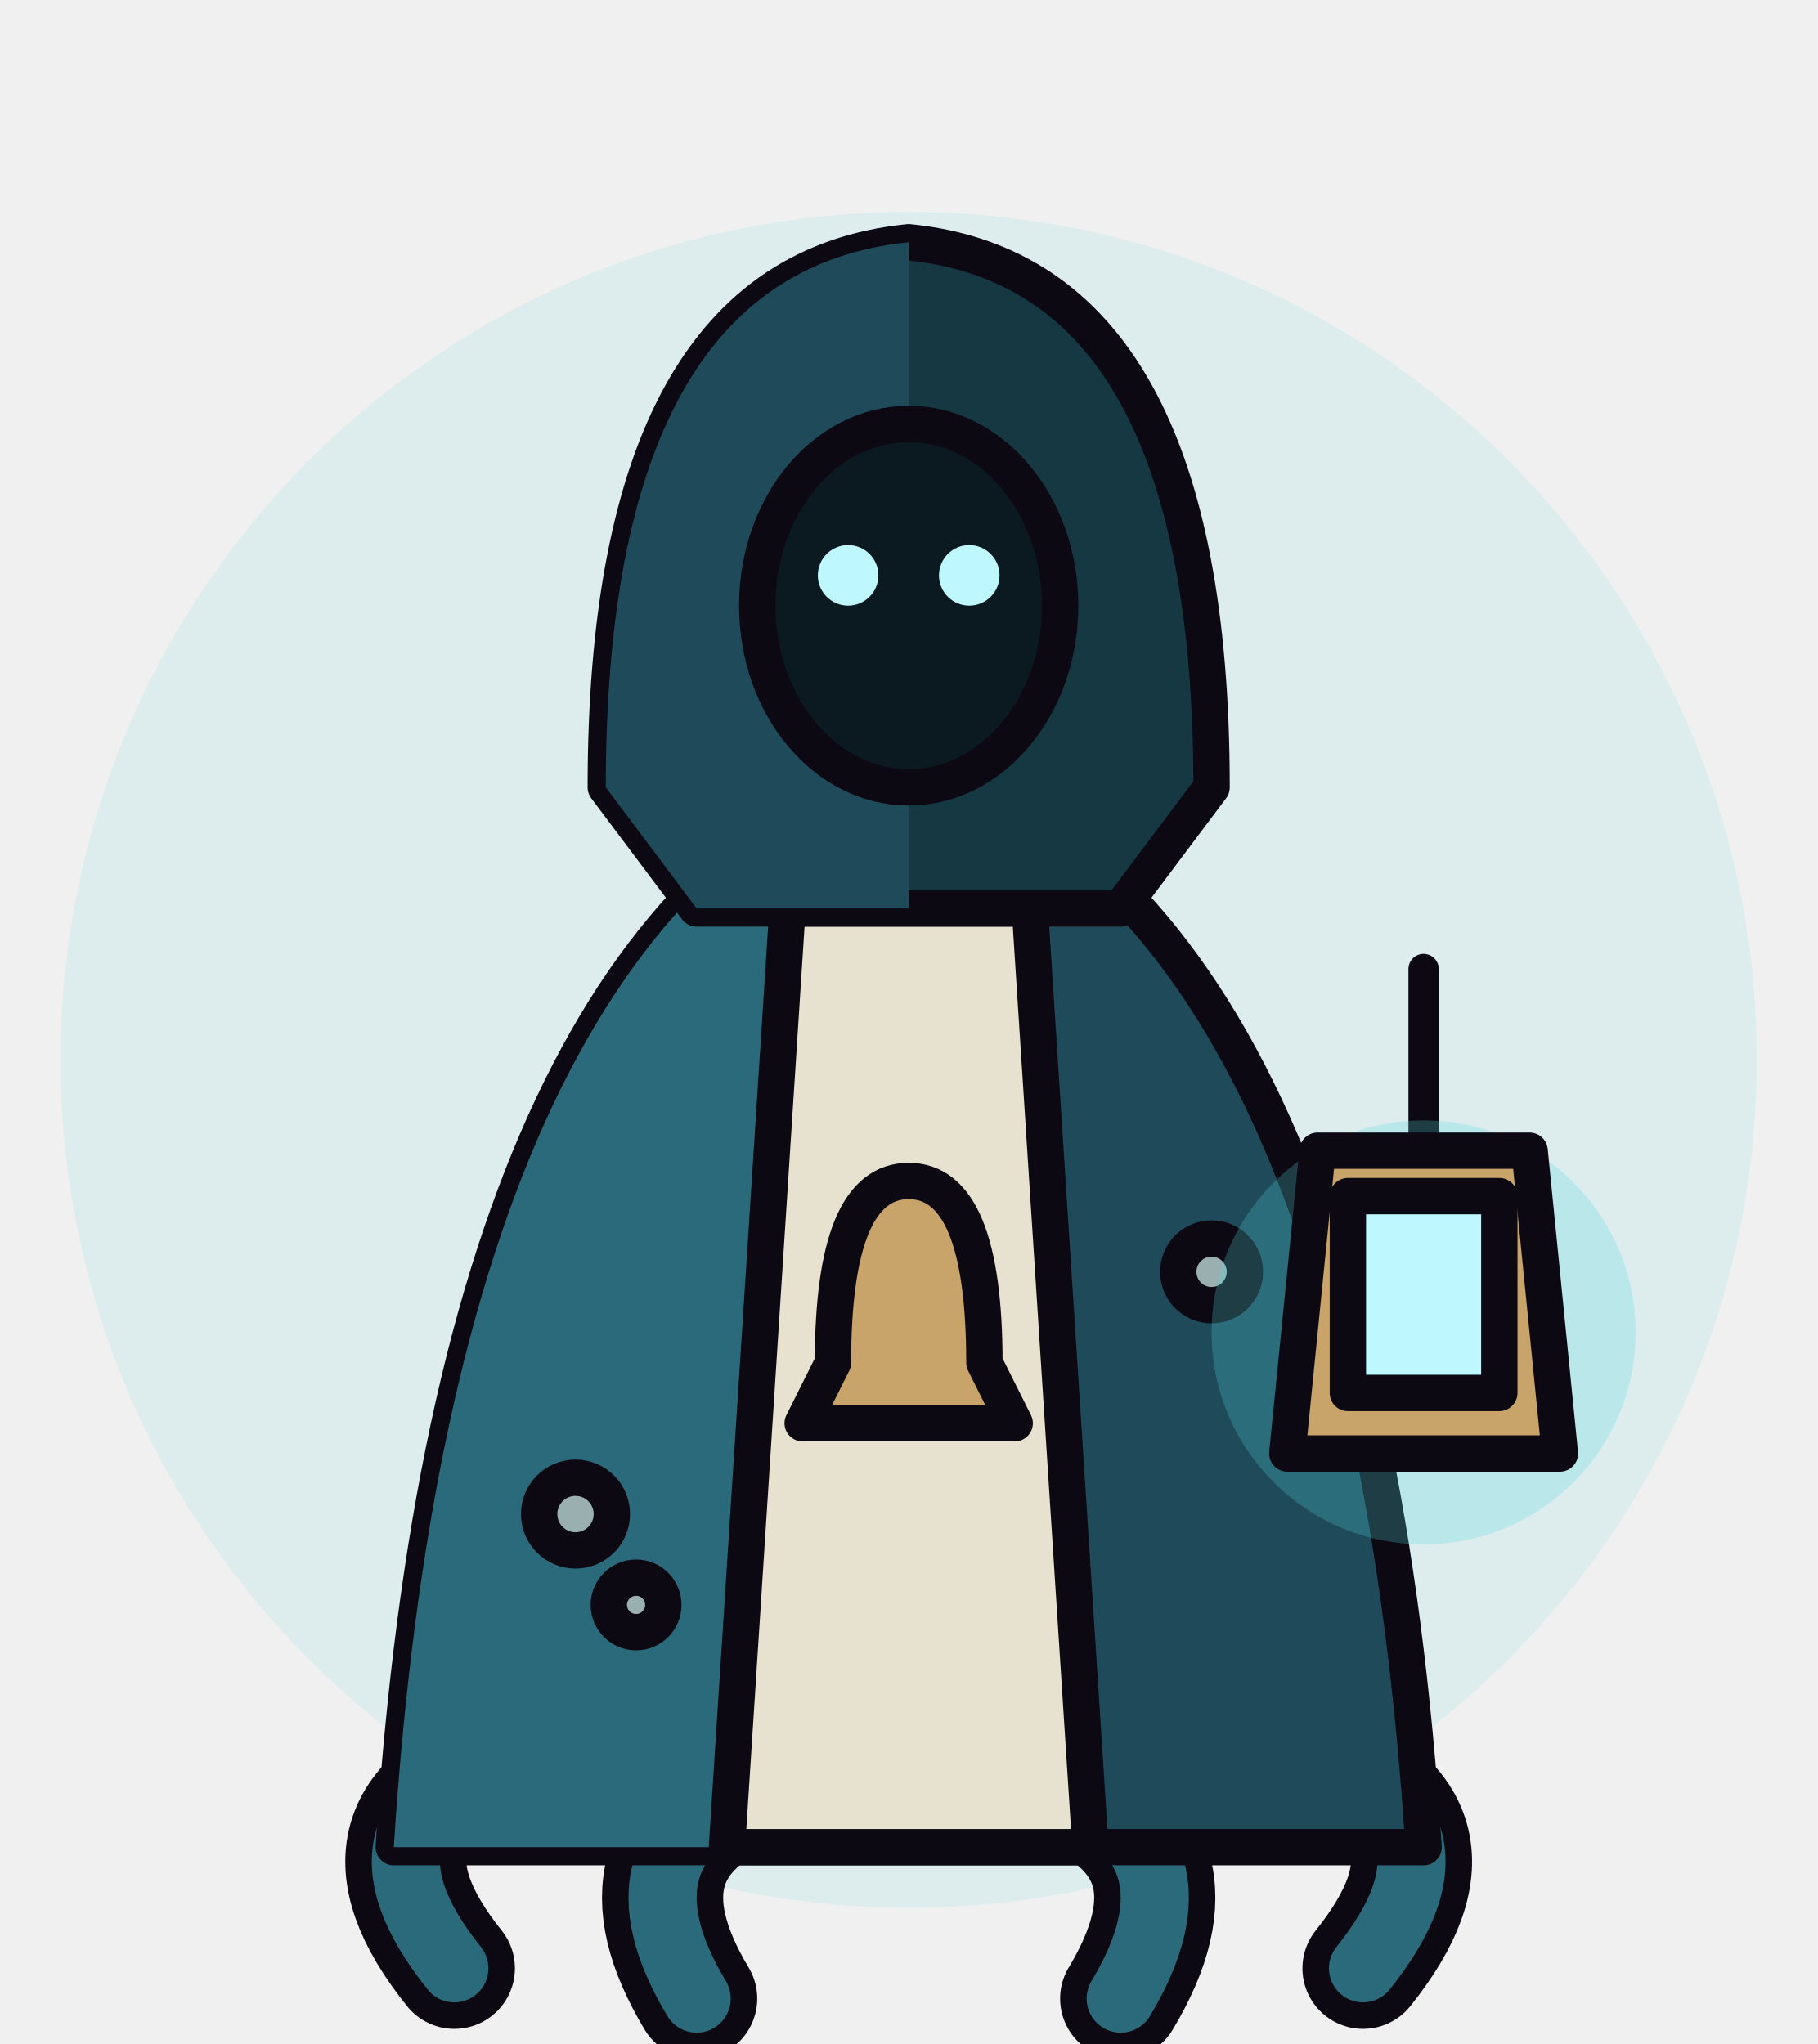
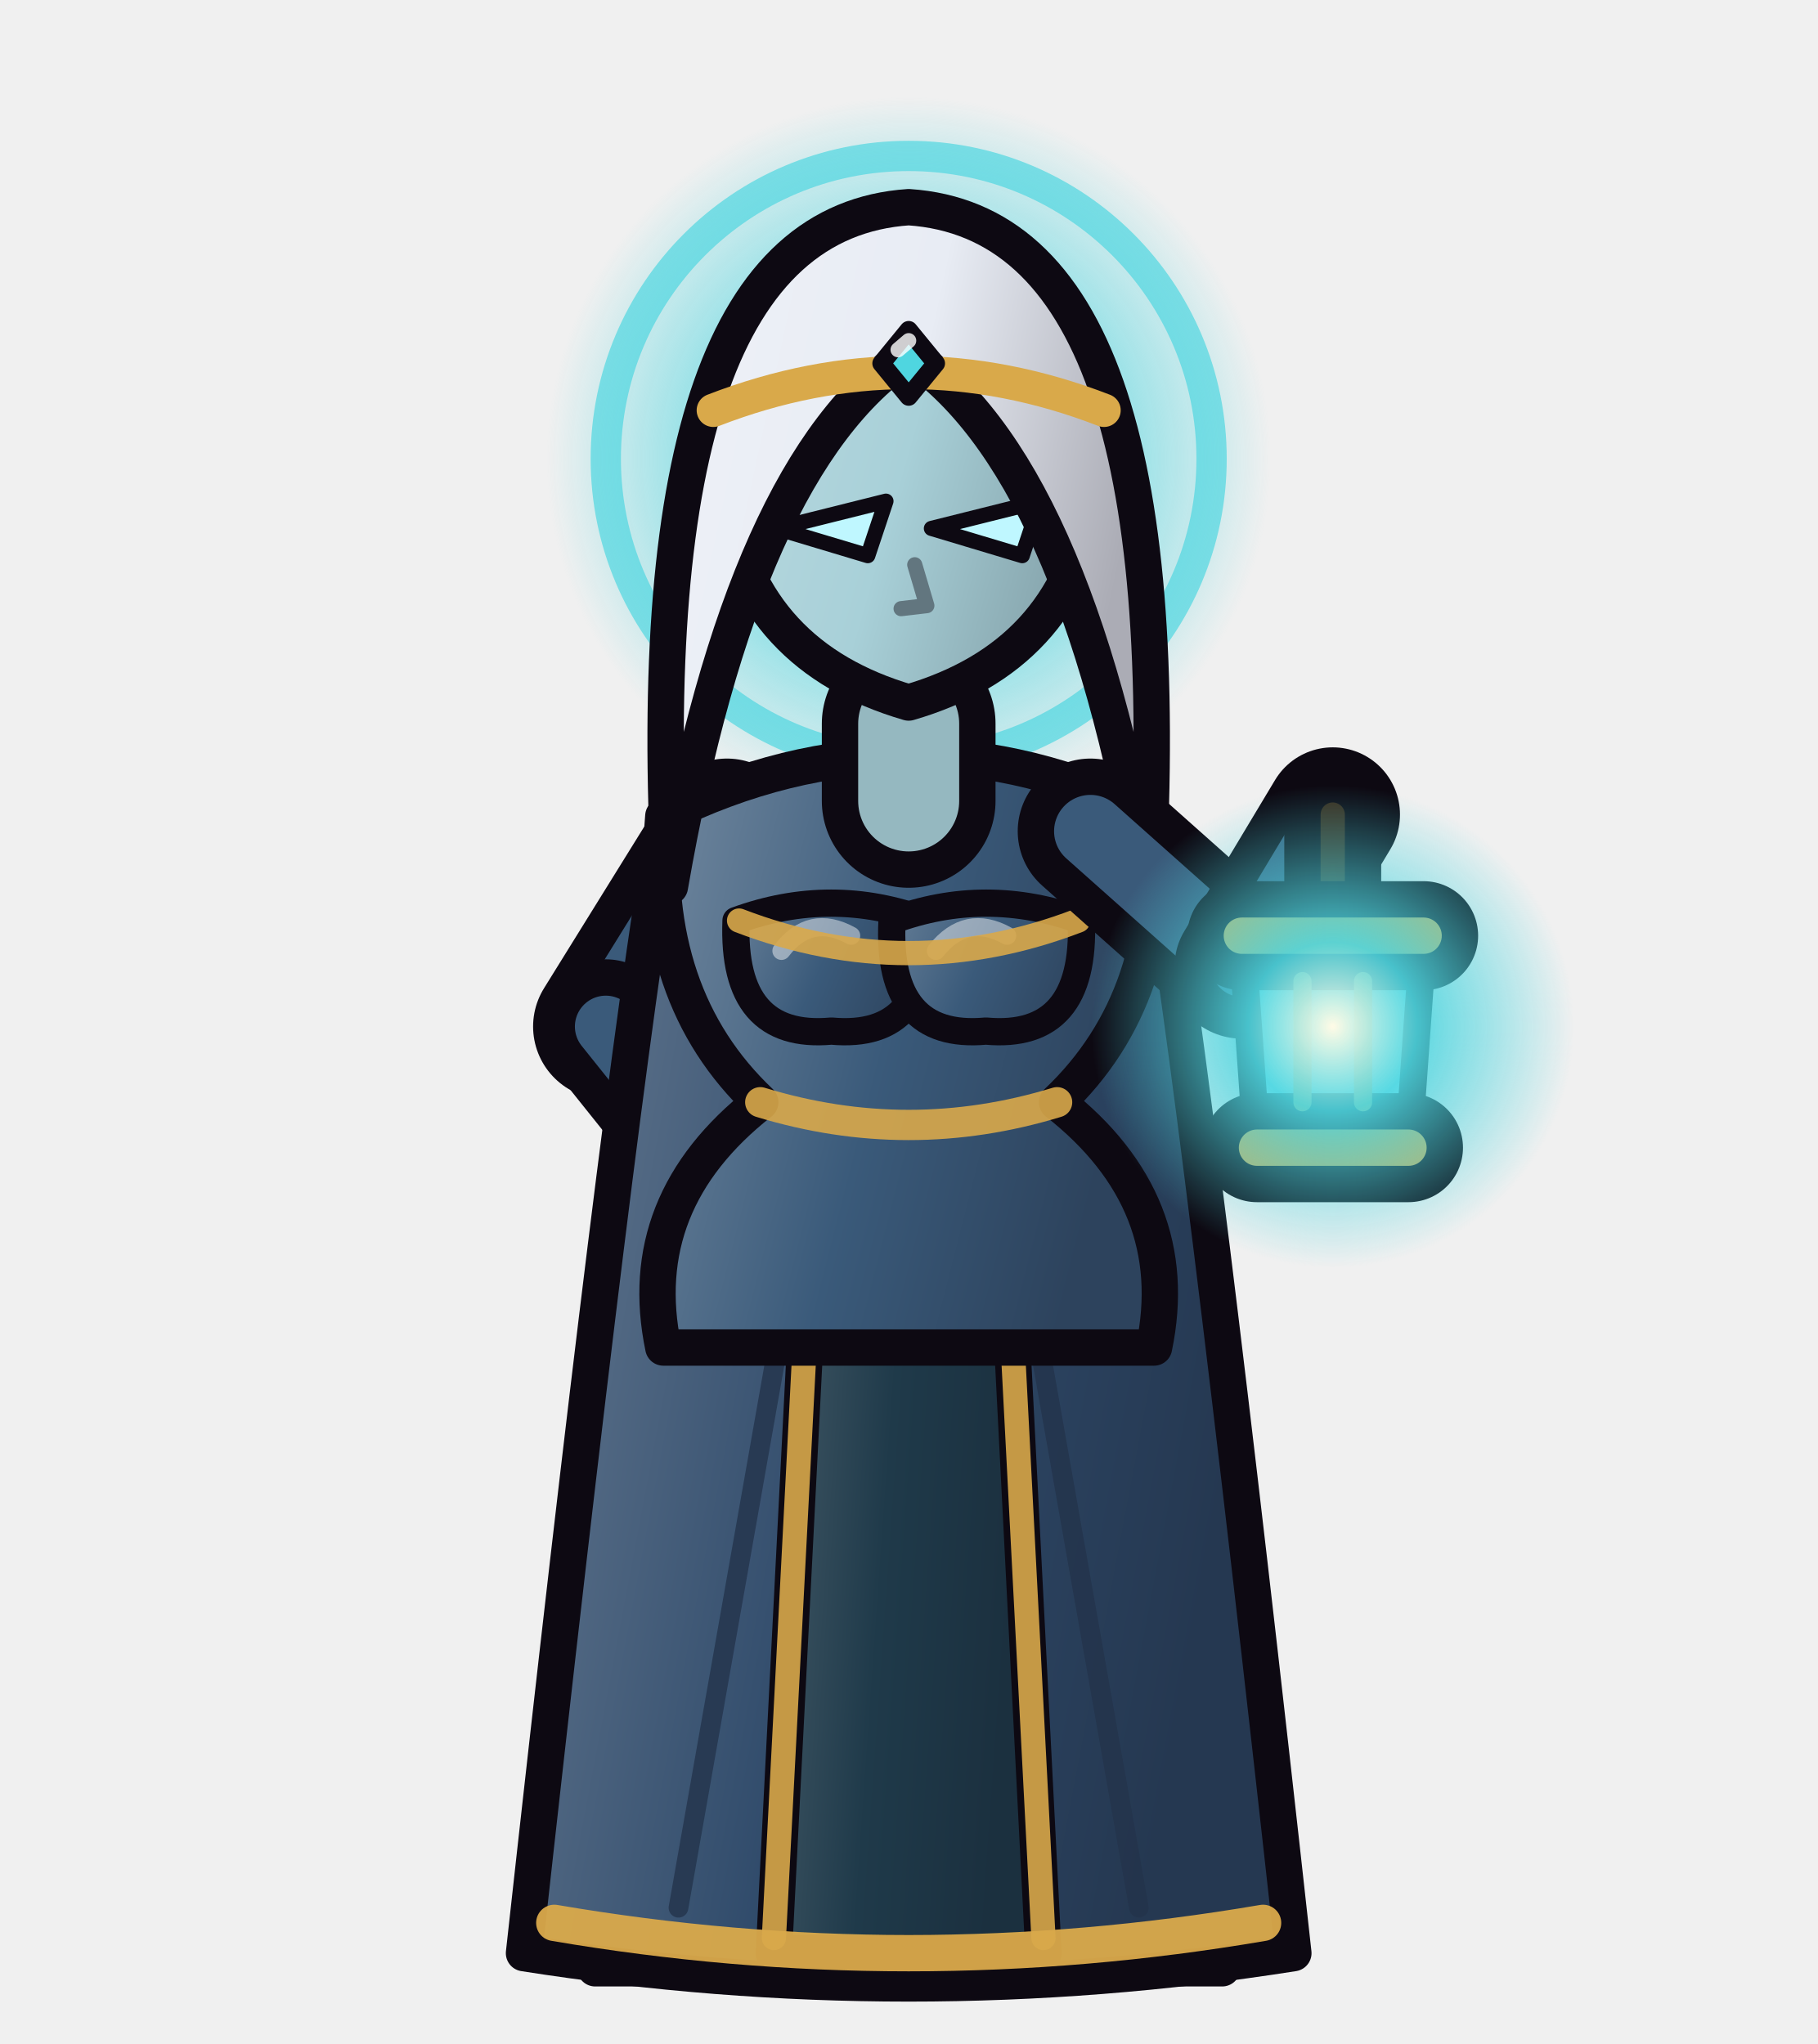
<svg xmlns="http://www.w3.org/2000/svg" viewBox="-60 -130 120 135" width="240" height="270">
+   <defs>
+     <radialGradient id="g432">
+       <stop offset="0" stop-color="#fffbe6" />
+       <stop offset=".35" stop-color="#4fd6e0" stop-opacity=".9" />
+       <stop offset="1" stop-color="#4fd6e0" stop-opacity="0" />
+     </radialGradient>
+     <radialGradient id="g433">
+       <stop offset="0" stop-color="#fffbe6" />
+       <stop offset=".35" stop-color="#4fd6e0" stop-opacity=".9" />
+       <stop offset="1" stop-color="#4fd6e0" stop-opacity="0" />
+     </radialGradient>
+     <linearGradient id="g434" x1="0" y1="0" x2="1" y2="0.3">
+       <stop offset="0" stop-color="#697d94" />
+       <stop offset=".55" stop-color="#2f4a6a" />
+       <stop offset="1" stop-color="#253851" />
+     </linearGradient>
+     <linearGradient id="g435" x1="0" y1="0" x2="1" y2="0.3">
+       <stop offset="0" stop-color="#4c616e" />
+       <stop offset=".55" stop-color="#1f3a4a" />
+       <stop offset="1" stop-color="#1b303f" />
+     </linearGradient>
+     <linearGradient id="g436" x1="0" y1="0" x2="1" y2="0.3">
+       <stop offset="0" stop-color="#71889f" />
+       <stop offset=".55" stop-color="#3a5a7a" />
+       <stop offset="1" stop-color="#2d435d" />
+     </linearGradient>
+     <linearGradient id="g437" x1="0" y1="0" x2="1" y2="0.3">
+       <stop offset="0" stop-color="#657e97" />
+       <stop offset=".55" stop-color="#3a5a7a" />
+       <stop offset="1" stop-color="#304863" />
+     </linearGradient>
+     <linearGradient id="g438" x1="0" y1="0" x2="1" y2="0.3">
+       <stop offset="0" stop-color="#657e97" />
+       <stop offset=".55" stop-color="#3a5a7a" />
+       <stop offset="1" stop-color="#304863" />
+     </linearGradient>
+     <linearGradient id="g439" x1="0" y1="0" x2="1" y2="0.3">
+       <stop offset="0" stop-color="#b9d9e0" />
+       <stop offset=".55" stop-color="#a8d0d8" />
+       <stop offset="1" stop-color="#89a8b0" />
+     </linearGradient>
+     <linearGradient id="g440" x1="0" y1="0" x2="1" y2="0.3">
+       <stop offset="0" stop-color="#eef1f7" />
+       <stop offset=".55" stop-color="#e8ecf4" />
+       <stop offset="1" stop-color="#abacb5" />
+     </linearGradient>
+   </defs>
  <g stroke="#0d0912" stroke-width="2.4" stroke-linejoin="round" stroke-linecap="round">
-     <circle cx="0" cy="-60" r="56" fill="#4fd6e0" opacity=".12" stroke="none" />
-     <path d="M-30 0 Q-38 -10 -26 -14 M-14 2 Q-20 -8 -10 -12 M14 2 Q20 -8 10 -12 M30 0 Q38 -10 26 -14" fill="none" stroke="#0d0912" stroke-width="8" />
-     <path d="M-30 0 Q-38 -10 -26 -14 M-14 2 Q-20 -8 -10 -12 M14 2 Q20 -8 10 -12 M30 0 Q38 -10 26 -14" fill="none" stroke="#2a6a7a" stroke-width="4.5" />
-     <path d="M-34 -8 Q-30 -70 0 -80 Q30 -70 34 -8 Z" fill="#1f4a5a" />
-     <path d="M-34 -8 Q-30 -70 0 -80 L0 -8 Z" fill="#2a6a7a" stroke="none" />
-     <path d="M-8 -70 L8 -70 L12 -8 L-12 -8 Z" fill="#e7e2d0" />
-     <path d="M-5 -40 Q-5 -52 0 -52 Q5 -52 5 -40 L7 -36 L-7 -36 Z" fill="#c9a46a" />
-     <circle cx="-22" cy="-30" r="2.4" fill="#9ab0b0" />
-     <circle cx="-18" cy="-24" r="1.8" fill="#9ab0b0" />
-     <circle cx="20" cy="-46" r="2.2" fill="#9ab0b0" />
-     <path d="M-20 -78 Q-20 -112 0 -114 Q20 -112 20 -78 L14 -70 L-14 -70 Z" fill="#163842" />
-     <path d="M-20 -78 Q-20 -112 0 -114 L0 -70 L-14 -70 Z" fill="#1f4a5a" stroke="none" />
-     <ellipse cx="0" cy="-90" rx="10" ry="12" fill="#0a1a20" />
-     <circle cx="-4" cy="-92" r="2" fill="#bff7ff" stroke="none" />
-     <circle cx="4" cy="-92" r="2" fill="#bff7ff" stroke="none" />
-     <path d="M34 -66 L34 -54" stroke-width="2" />
-     <circle cx="34" cy="-42" r="14" fill="#4fd6e0" opacity=".25" stroke="none" />
-     <path d="M27 -54 L41 -54 L43 -34 L25 -34 Z" fill="#c9a46a" />
-     <rect x="29" y="-51" width="10" height="13" fill="#bff7ff" />
+     <g>
+       <animateTransform attributeName="transform" type="translate" values="0 -0.00;0 -0.50;0 -0.87;0 -1.00;0 -0.87;0 -0.50;0 -0.00;0 0.50;0 0.87;0 1.00;0 0.87;0 0.50;0 0.00" dur="3.6s" begin="-0.00s" repeatCount="indefinite" />
+       <g>
+         <animate attributeName="opacity" values="0.800;0.700;0.627;0.600;0.627;0.700;0.800;0.900;0.973;1.000;0.973;0.900;0.800" dur="2.4s" begin="-0.00s" repeatCount="indefinite" />
+         <circle cx="0" cy="-99.7" r="20" fill="none" stroke="#4fd6e0" stroke-width="2" opacity=".7" />
+         <circle cx="0" cy="-99.7" r="24" fill="url(#g432)" stroke="none" />
+       </g>
+     </g>
+     <g>
+       <animateTransform attributeName="transform" type="translate" values="0 -0.00;0 -0.31;0 -0.55;0 -0.63;0 -0.55;0 -0.31;0 -0.00;0 0.31;0 0.55;0 0.63;0 0.55;0 0.32;0 0.00" dur="3.6s" begin="-0.00s" repeatCount="indefinite" />
+       <g>
+         <animateTransform attributeName="transform" type="rotate" values="0.00 -12 -75.1;0.75 -12 -75.1;1.30 -12 -75.1;1.50 -12 -75.1;1.30 -12 -75.1;0.75 -12 -75.1;0.00 -12 -75.1;-0.75 -12 -75.1;-1.30 -12 -75.1;-1.50 -12 -75.1;-1.30 -12 -75.1;-0.75 -12 -75.1;-0.00 -12 -75.1" dur="3.6s" begin="-1.15s" repeatCount="indefinite" />
+         <path d="M-12 -75.1 L-20 -62.2" fill="none" stroke="#0d0912" stroke-width="9.6" stroke-linecap="round" />
+         <path d="M-12 -75.1 L-20 -62.2" fill="none" stroke="#3a5a7a" stroke-width="4.8" stroke-linecap="round" />
+         <path d="M-20 -62.2 L-16 -57.2" fill="none" stroke="#0d0912" stroke-width="8.88" stroke-linecap="round" />
+         <path d="M-20 -62.2 L-16 -57.2" fill="none" stroke="#3a5a7a" stroke-width="4.08" stroke-linecap="round" />
+         <circle cx="-16" cy="-57.2" r="2.6" fill="#a8d0d8" stroke-width="1.6" />
+       </g>
+     </g>
+     <path d="M-6.3 -42 L-8.9 -21.1 L-11.6 -5" fill="none" stroke="#0d0912" stroke-width="12.308" stroke-linecap="round" />
+     <path d="M-6.3 -42 L-8.9 -21.1 L-11.6 -5" fill="none" stroke="#a8d0d8" stroke-width="7.508" stroke-linecap="round" />
+     <path d="M-17.7 -9 L-5.4 -9 L-8.4 0 L-20.7 0 Z" fill="#2f4a5a" stroke-width="2.4" />
+     <path d="M6.3 -42 L8.9 -21.1 L11.6 -5" fill="none" stroke="#0d0912" stroke-width="12.308" stroke-linecap="round" />
+     <path d="M6.3 -42 L8.9 -21.1 L11.6 -5" fill="none" stroke="#8cacb4" stroke-width="7.508" stroke-linecap="round" />
+     <path d="M5.4 -9 L17.7 -9 L20.7 0 L5.4 0 Z" fill="#2f4a5a" stroke-width="2.4" />
+     <g transform="translate(0 -40)">
+       <g>
+         <animateTransform attributeName="transform" type="scale" values="1 1;1 1.009;1 1.016;1 1.018;1 1.016;1 1.009;1 1;1 0.991;1 0.984;1 0.982;1 0.984;1 0.991;1 1" dur="3.6s" begin="-0.00s" repeatCount="indefinite" />
+         <g transform="translate(0 40)">
+           <path d="M-16.2 -75.1 Q-19.2 -57.2 -25.4 -1 Q0 3 25.4 -1 Q19.2 -57.2 16.2 -75.1 Q0 -84.1 -16.2 -75.1 Z" fill="url(#g434)" stroke-width="2.4" />
+           <path d="M-5 -77.1 L5 -77.1 L8.9 -1 L-8.9 -1 Z" fill="url(#g435)" stroke-width="2.4" />
+           <path d="M-5.8 -57.2 L-15.2 -4" fill="none" stroke="#23334b" stroke-width="1.3" opacity="0.8" />
+           <path d="M5.8 -57.2 L15.2 -4" fill="none" stroke="#23334b" stroke-width="1.3" opacity="0.8" />
+           <path d="M-23.4 -3 Q0 1 23.4 -3" fill="none" stroke="#d9a94a" stroke-width="2.4" opacity="0.95" />
+           <path d="M-5 -77.1 L-8.9 -2 M5 -77.1 L8.9 -2" fill="none" stroke="#d9a94a" stroke-width="1.6" opacity="0.9" />
+           <path d="M-16.2 -76.1 Q-17.2 -64.2 -9.8 -57.2 Q-18.2 -50.6 -16.2 -41 L16.2 -41 Q18.2 -50.6 9.8 -57.2 Q17.2 -64.2 16.2 -76.1 Q0 -84.1 -16.2 -76.1 Z" fill="url(#g436)" stroke-width="2.4" />
+           <path d="M-11.4 -69.2 Q-11.7 -61.3 -5.1 -61.9 Q1.5 -61.3 1.1 -69.2 Q-5.1 -71.5 -11.4 -69.2 Z" fill="url(#g437)" stroke-width="1.8" />
+           <path d="M-8.4 -67.2 Q-6.5 -69.7 -3.8 -68.2" fill="none" stroke="#ffffff" stroke-width="1.2" opacity="0.45" />
+           <path d="M-1.1 -69.2 Q-1.5 -61.3 5.1 -61.9 Q11.7 -61.3 11.4 -69.2 Q5.1 -71.5 -1.1 -69.2 Z" fill="url(#g438)" stroke-width="1.8" />
+           <path d="M1.8 -67.2 Q3.8 -69.7 6.5 -68.2" fill="none" stroke="#ffffff" stroke-width="1.2" opacity="0.45" />
+           <path d="M-11.2 -69.2 Q0 -64.9 11.2 -69.2" fill="none" stroke="#d9a94a" stroke-width="1.6" opacity="0.9" />
+           <path d="M-9.8 -57.2 Q0 -54.2 9.8 -57.2" fill="none" stroke="#d9a94a" stroke-width="2" opacity="0.9" />
+         </g>
+       </g>
+     </g>
+     <g>
+       <animateTransform attributeName="transform" type="translate" values="0 -0.00;0 -0.39;0 -0.68;0 -0.79;0 -0.68;0 -0.39;0 -0.00;0 0.39;0 0.68;0 0.79;0 0.68;0 0.40;0 0.00" dur="3.6s" begin="-0.00s" repeatCount="indefinite" />
+       <g>
+         <animateTransform attributeName="transform" type="rotate" values="0.00 0 -84.2;0.90 0 -84.2;1.56 0 -84.2;1.80 0 -84.2;1.56 0 -84.2;0.90 0 -84.2;0.00 0 -84.2;-0.90 0 -84.2;-1.56 0 -84.2;-1.80 0 -84.2;-1.56 0 -84.2;-0.90 0 -84.2;-0.00 0 -84.2" dur="3.6s" begin="-0.23s" repeatCount="indefinite" />
+         <path d="M0 -82.2 L0 -77.1" fill="none" stroke="#0d0912" stroke-width="11.47" stroke-linecap="round" />
+         <path d="M0 -82.2 L0 -77.1" fill="none" stroke="#95b8c0" stroke-width="6.67" stroke-linecap="round" />
+         <path d="M-12.1 -96.7 Q-12.1 -109.6 0 -109 Q12.1 -109.6 12.1 -96.7 Q10.3 -86.6 0 -83.6 Q-10.3 -86.6 -12.1 -96.7 Z" fill="url(#g439)" stroke-width="2.4" />
+         <path d="M-8.7 -95.1 L-1.5 -96.9 L-2.7 -93.3 Z" fill="#bff7ff" stroke-width="1" />
+         <path d="M1.5 -95.1 L8.7 -96.9 L7.5 -93.3 Z" fill="#bff7ff" stroke-width="1" />
+         <path d="M0.4 -92.7 L1.2 -90 L-0.5 -89.8" fill="none" stroke="#62767f" stroke-width="1" opacity="1" />
+       </g>
+     </g>
+     <g>
+       <animateTransform attributeName="transform" type="translate" values="0 -0.00;0 -0.61;0 -1.06;0 -1.22;0 -1.06;0 -0.61;0 -0.00;0 0.61;0 1.06;0 1.22;0 1.06;0 0.61;0 0.00" dur="3.6s" begin="-0.00s" repeatCount="indefinite" />
+       <g>
+         <animateTransform attributeName="transform" type="rotate" values="0.00 0 -107.8;1.20 0 -107.8;2.08 0 -107.8;2.40 0 -107.8;2.08 0 -107.8;1.20 0 -107.8;0.00 0 -107.8;-1.20 0 -107.8;-2.08 0 -107.8;-2.40 0 -107.8;-2.08 0 -107.8;-1.20 0 -107.8;-0.00 0 -107.8" dur="3.6s" begin="-0.52s" repeatCount="indefinite" />
+         <path d="M-15.766 -71.445 Q-18.191 -115.104 0 -116.317 Q18.191 -115.104 15.766 -71.445 Q10.915 -99.338 0 -106.615 Q-10.915 -99.338 -15.766 -71.445 Z" fill="url(#g440)" stroke-width="2.4" />
+         <path d="M-12.9 -102.9 Q0 -107.9 12.9 -102.9" fill="none" stroke="#d9a94a" stroke-width="2.2" opacity="1" />
+         <path d="M0 -108.2 L1.8 -106 L0 -103.8 L-1.8 -106 Z" fill="#4fd6e0" stroke-width="1.2" />
+         <path d="M-0.7 -106.9 L0 -107.5" stroke="#ffffff" stroke-width="1" opacity=".8" />
+       </g>
+     </g>
+     <g>
+       <animateTransform attributeName="transform" type="translate" values="0 -0.00;0 -0.31;0 -0.55;0 -0.63;0 -0.55;0 -0.31;0 -0.00;0 0.31;0 0.55;0 0.63;0 0.55;0 0.32;0 0.00" dur="3.6s" begin="-0.00s" repeatCount="indefinite" />
+       <g>
+         <animateTransform attributeName="transform" type="rotate" values="0.00 12 -75.1;1.10 12 -75.1;1.91 12 -75.1;2.20 12 -75.1;1.91 12 -75.1;1.10 12 -75.1;0.00 12 -75.1;-1.10 12 -75.1;-1.91 12 -75.1;-2.20 12 -75.1;-1.91 12 -75.1;-1.10 12 -75.1;-0.00 12 -75.1" dur="3.6s" begin="-0.74s" repeatCount="indefinite" />
+         <path d="M12 -75.1 L22 -66.2" fill="none" stroke="#0d0912" stroke-width="9.6" stroke-linecap="round" />
+         <path d="M12 -75.1 L22 -66.2" fill="none" stroke="#3a5a7a" stroke-width="4.8" stroke-linecap="round" />
+         <path d="M22 -66.2 L28 -76.2" fill="none" stroke="#0d0912" stroke-width="8.88" stroke-linecap="round" />
+         <path d="M22 -66.2 L28 -76.2" fill="none" stroke="#3a5a7a" stroke-width="4.08" stroke-linecap="round" />
+         <circle cx="28" cy="-76.2" r="2.6" fill="#a8d0d8" stroke-width="1.6" />
+         <g transform="translate(28 -76.2) rotate(0)">
+           <path d="M0 0 L0 8" fill="none" stroke="#0d0912" stroke-width="6.4" stroke-linecap="round" />
+           <path d="M0 0 L0 8" fill="none" stroke="#3a2a1a" stroke-width="1.6" stroke-linecap="round" />
+           <path d="M-6 8 L6 8 L5 22 L-5 22 Z" fill="#9ff0ff" stroke-width="1.8" />
+           <path d="M-6 8 L6 8" fill="none" stroke="#0d0912" stroke-width="7.2" stroke-linecap="round" />
+           <path d="M-6 8 L6 8" fill="none" stroke="#d9a94a" stroke-width="2.4" stroke-linecap="round" />
+           <path d="M-5 22 L5 22" fill="none" stroke="#0d0912" stroke-width="7.2" stroke-linecap="round" />
+           <path d="M-5 22 L5 22" fill="none" stroke="#d9a94a" stroke-width="2.4" stroke-linecap="round" />
+           <path d="M-2 11 L-2 19 M2 11 L2 19" fill="none" stroke="#d9a94a" stroke-width="1.2" opacity="1" />
+         </g>
+       </g>
+     </g>
+     <g>
+       <animateTransform attributeName="transform" type="translate" values="0 -0.00;0 -0.20;0 -0.35;0 -0.40;0 -0.35;0 -0.20;0 -0.00;0 0.20;0 0.35;0 0.40;0 0.35;0 0.20;0 0.00" dur="3.6s" begin="-0.00s" repeatCount="indefinite" />
+       <g>
+         <animate attributeName="opacity" values="0.750;0.625;0.533;0.500;0.533;0.625;0.750;0.875;0.967;1.000;0.967;0.875;0.750" dur="1.6s" begin="-0.00s" repeatCount="indefinite" />
+         <circle cx="28" cy="-62.2" r="16" fill="url(#g433)" stroke="none" />
+       </g>
+     </g>
  </g>
</svg>
